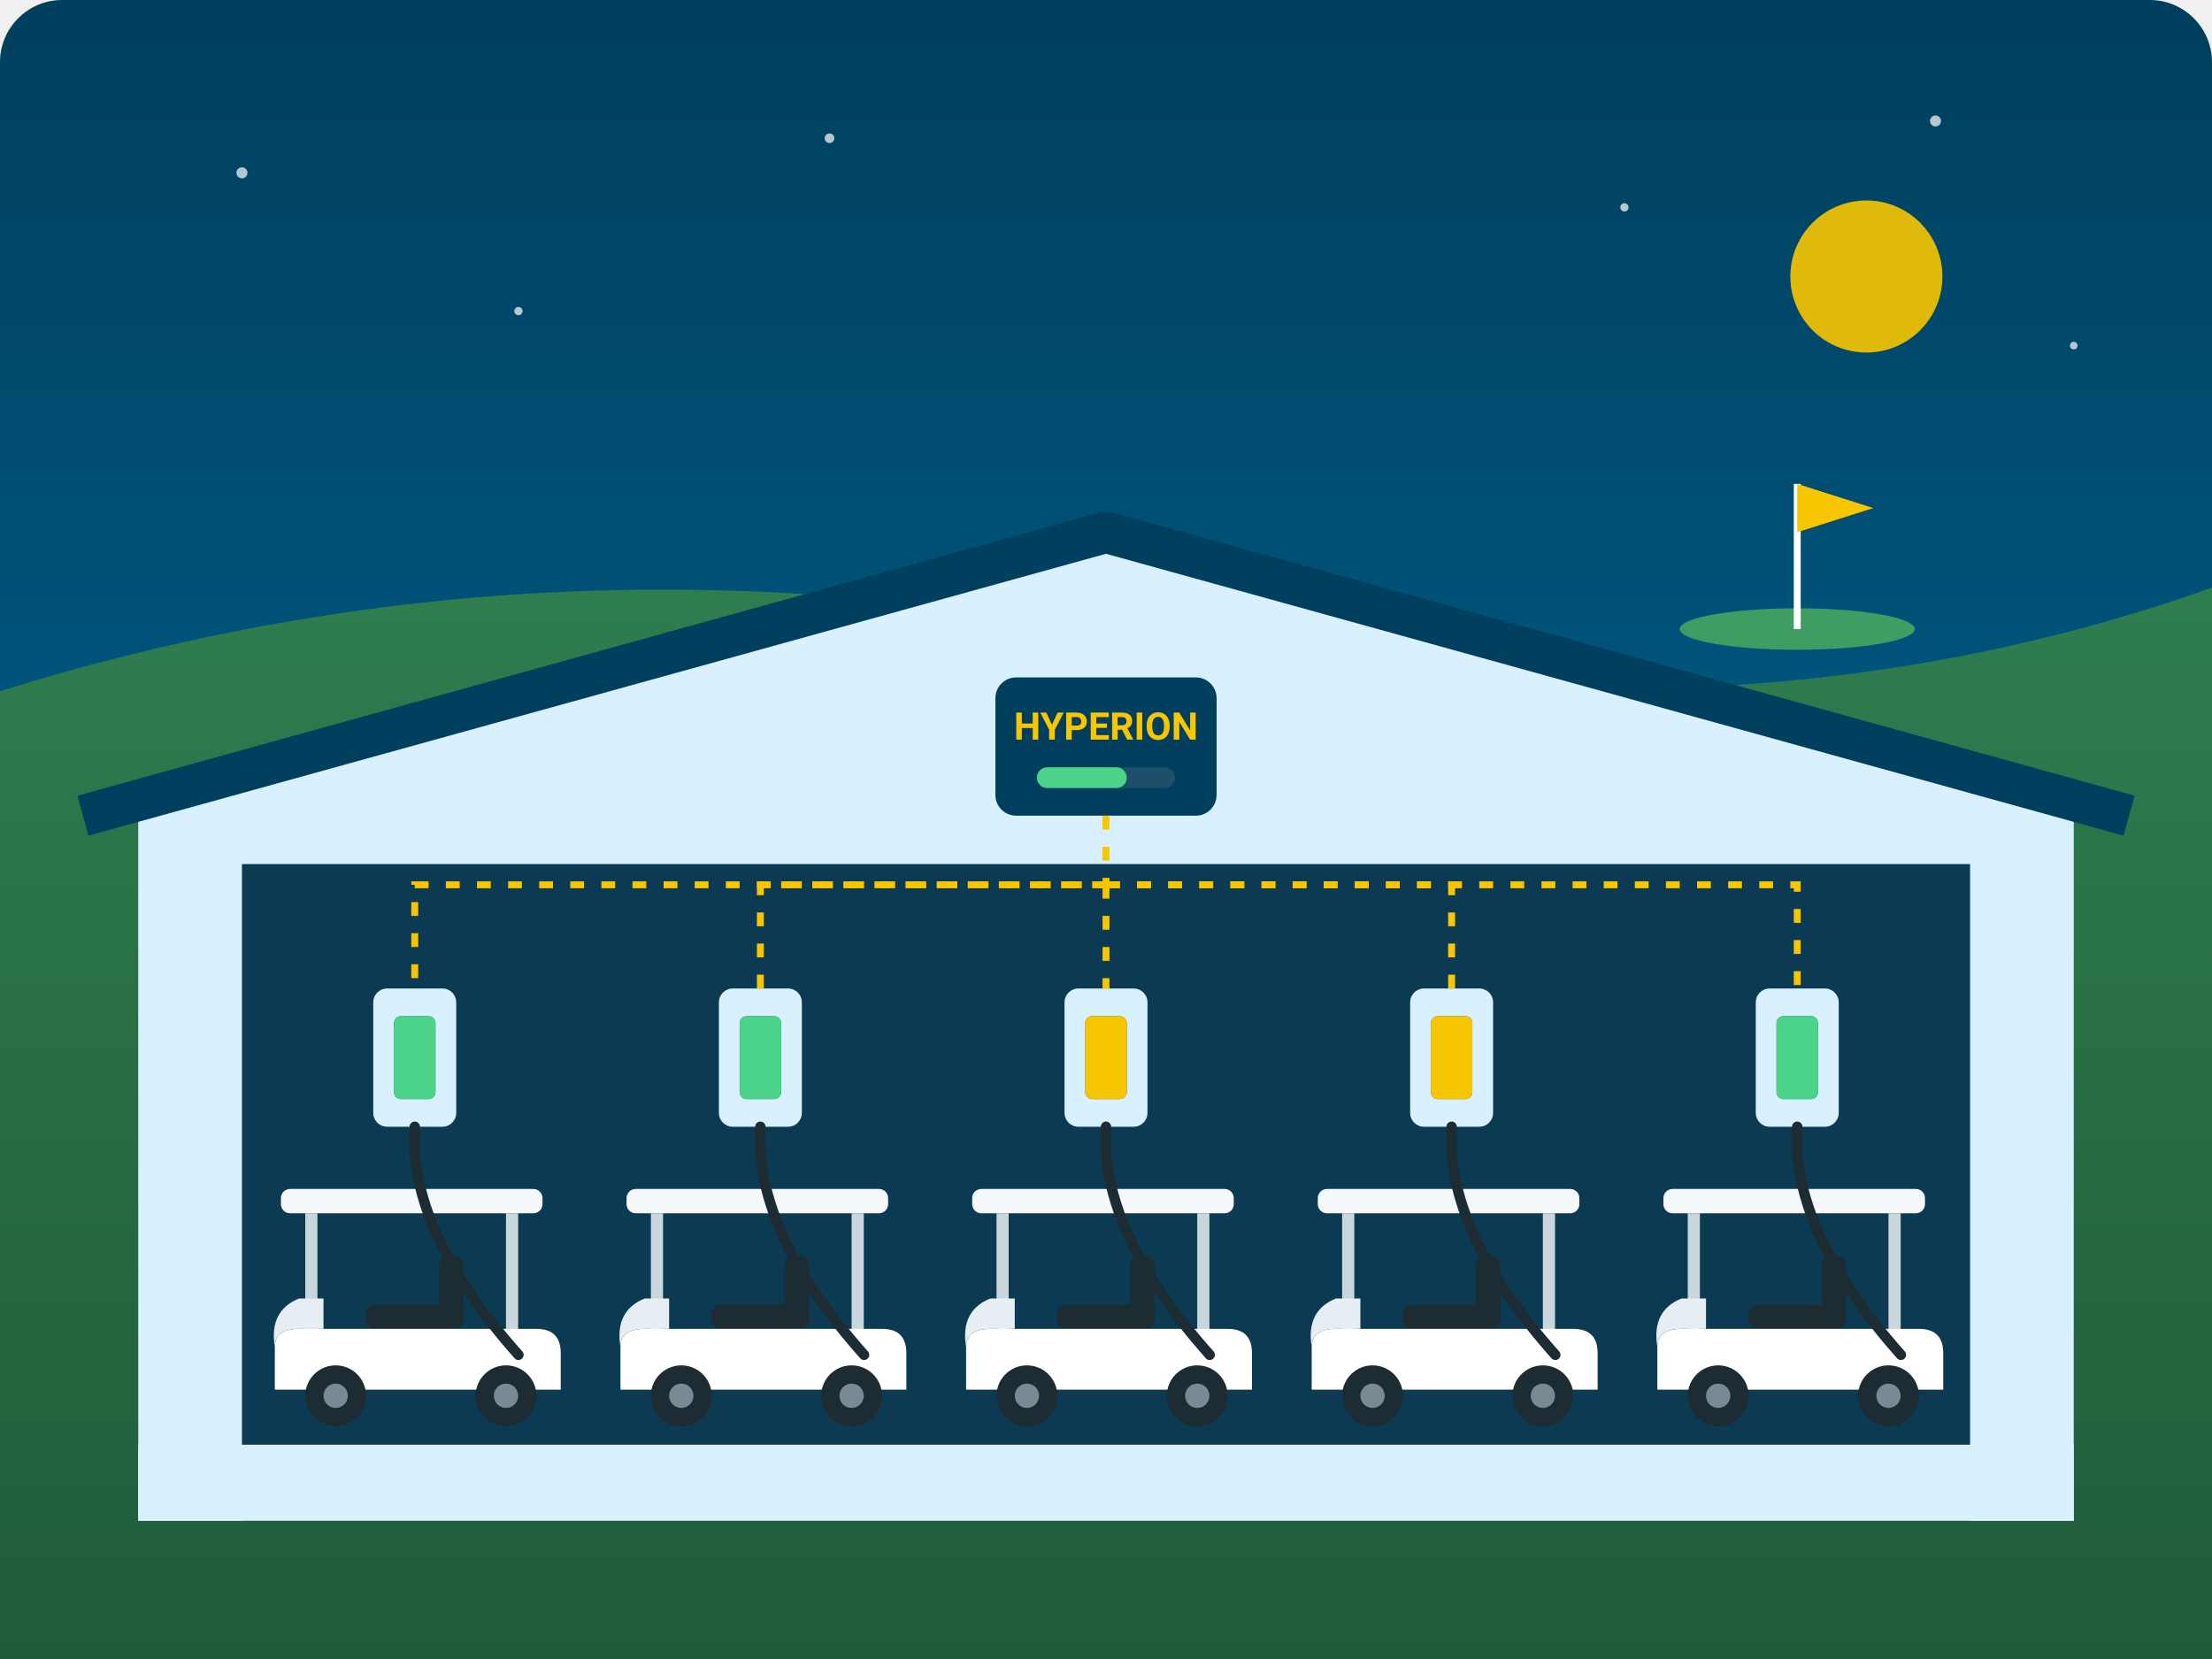
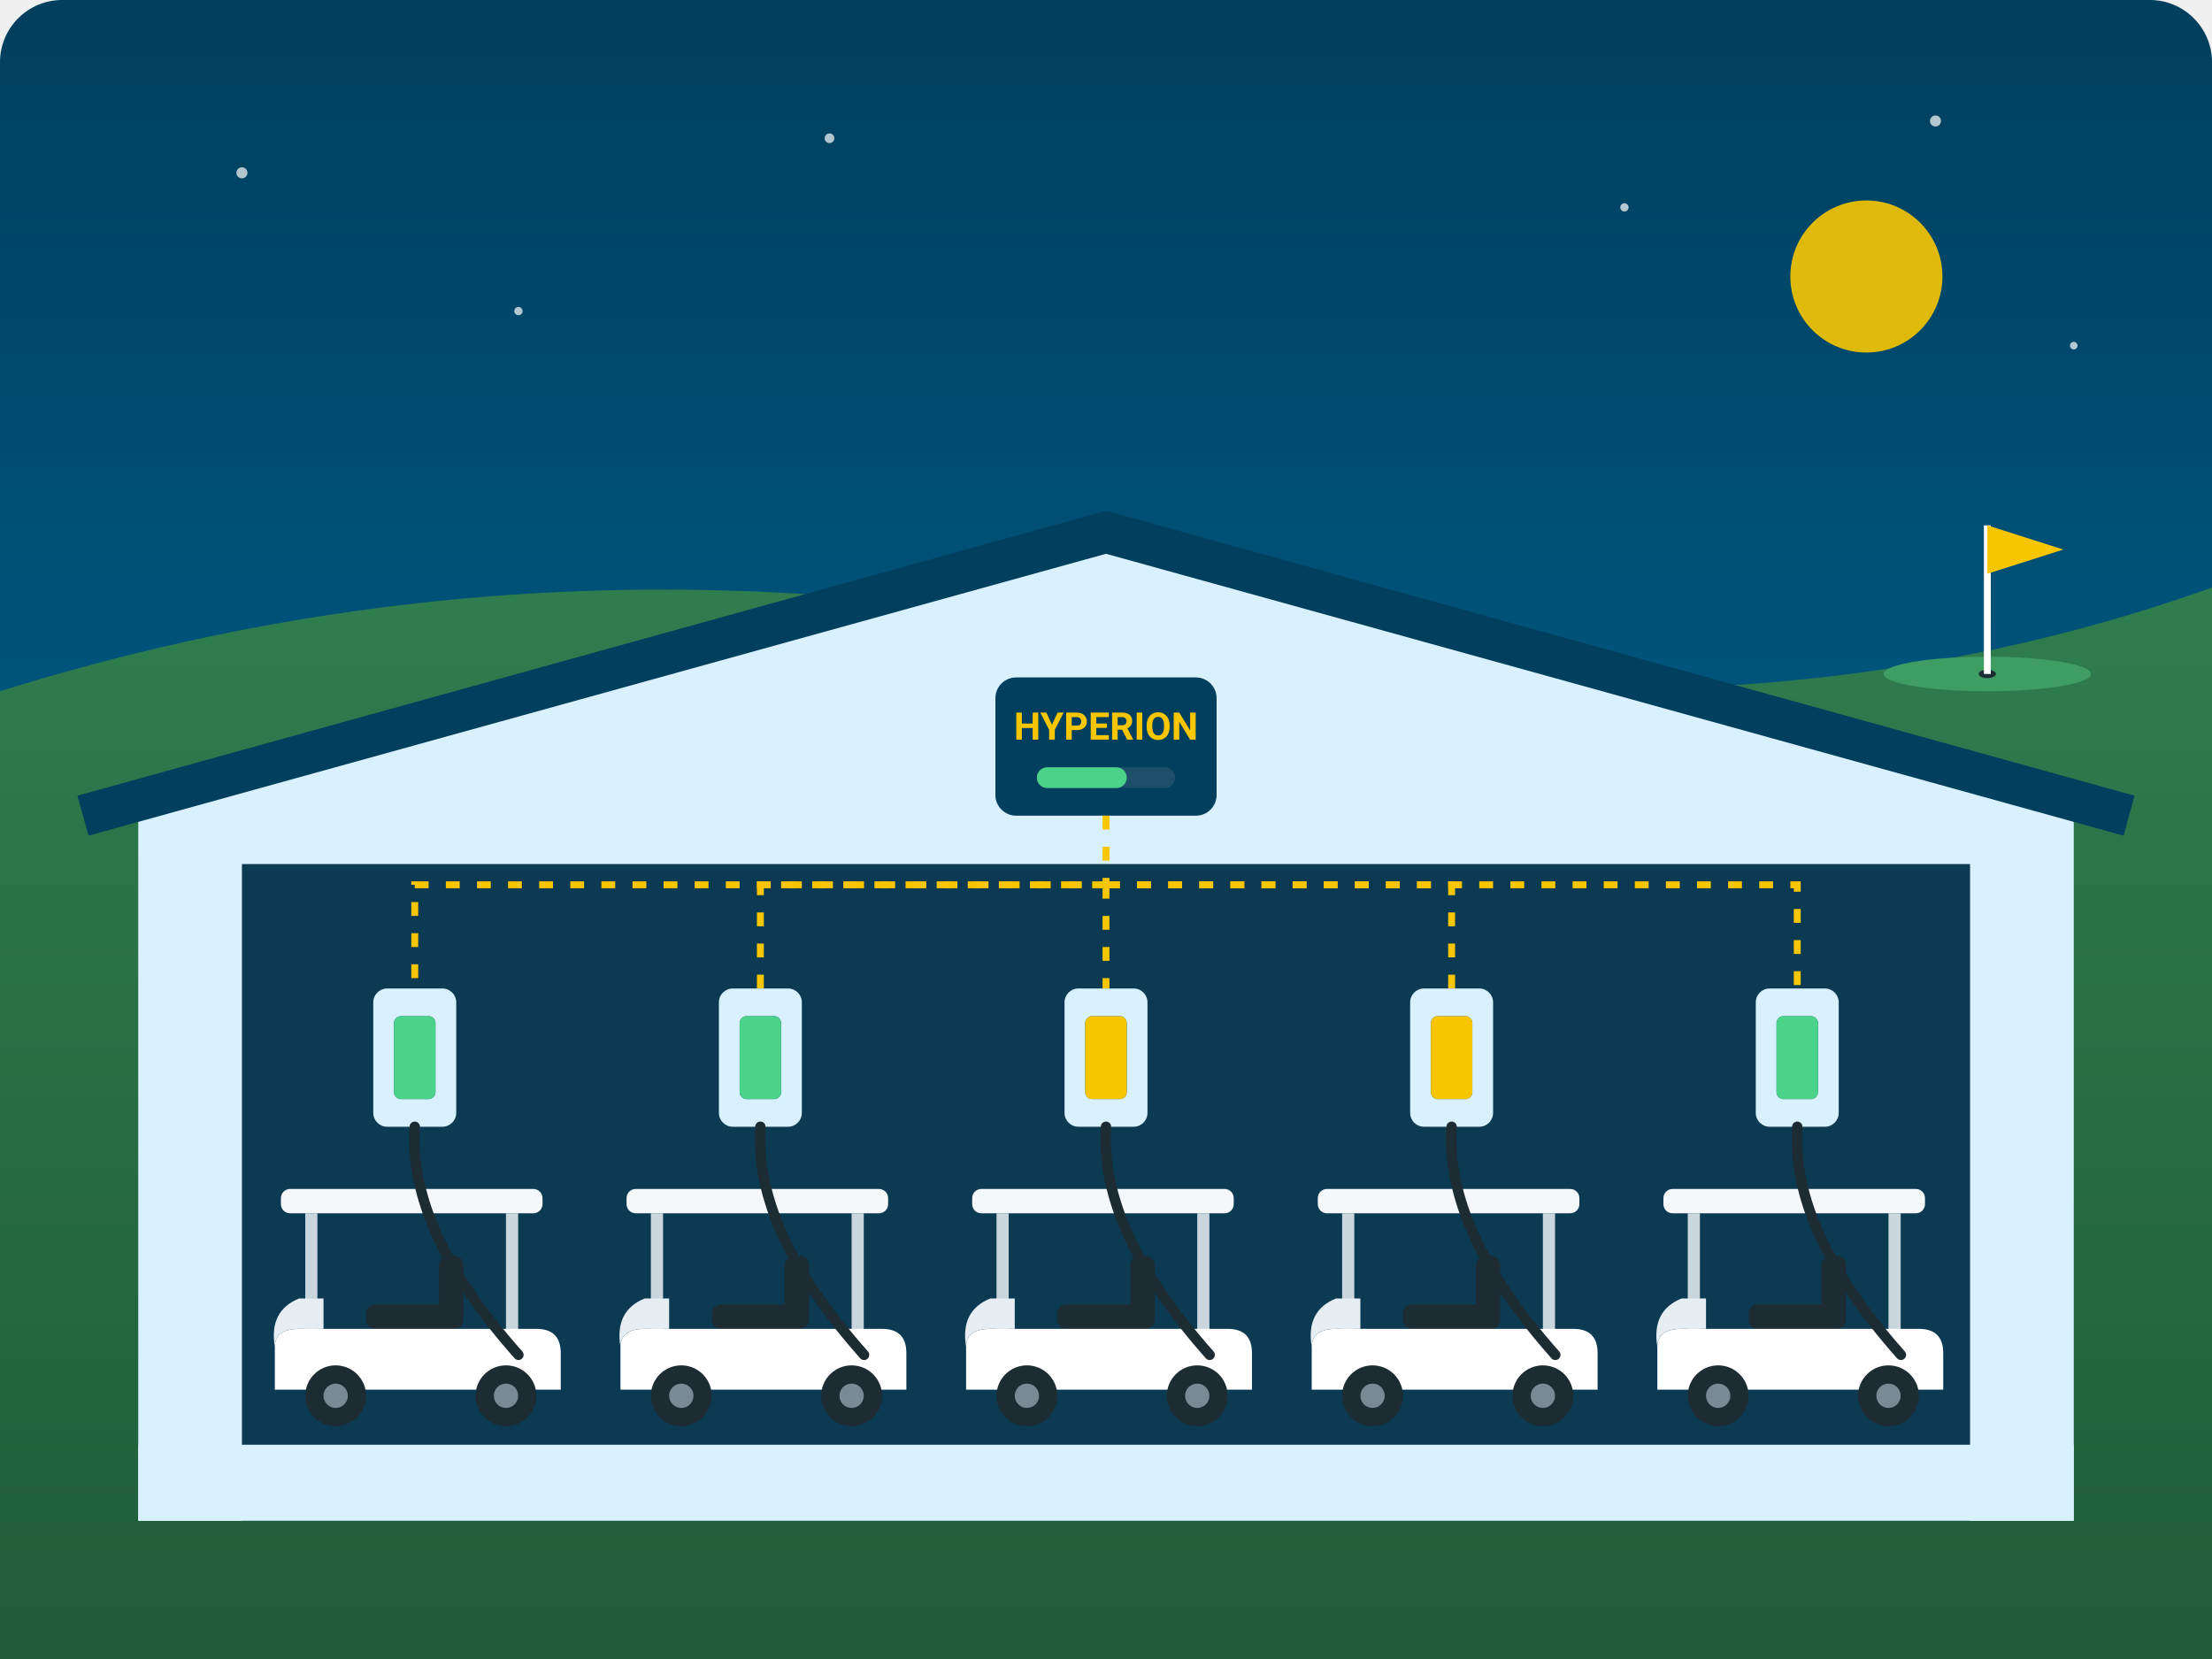
<svg xmlns="http://www.w3.org/2000/svg" class="hero-art" viewBox="0 0 640 480" role="img" aria-labelledby="heroArtTitle heroArtDesc">
  <defs>
    <linearGradient id="heroSky" x1="0" y1="0" x2="0" y2="1">
      <stop offset="0" stop-color="#003F5D" />
      <stop offset="0.65" stop-color="#005F8D" />
      <stop offset="1" stop-color="#3f8fb8" />
    </linearGradient>
    <linearGradient id="heroHill" x1="0" y1="0" x2="0" y2="1">
      <stop offset="0" stop-color="#2f7d4f" />
      <stop offset="1" stop-color="#1f5b39" />
    </linearGradient>
    <g id="heroCart">
      <rect x="6" y="0" width="86" height="8" rx="3" fill="#f4f8fb" />
      <rect x="14" y="8" width="4" height="46" fill="#c9d6de" />
      <rect x="80" y="8" width="4" height="40" fill="#c9d6de" />
      <rect x="34" y="38" width="30" height="8" rx="3" fill="#1d2b33" />
      <rect x="58" y="22" width="8" height="24" rx="3" fill="#1d2b33" />
      <path d="M4,52 Q4,46 12,46 L90,46 Q98,46 98,54 L98,66 L4,66 Z" fill="#ffffff" />
      <path d="M4,52 Q2,40 12,36 L20,36 L20,46 L12,46 Q4,46 4,52 Z" fill="#e6eef3" />
      <circle cx="24" cy="68" r="10" fill="#1d2b33" />
      <circle cx="24" cy="68" r="4" fill="#7a8a94" />
      <circle cx="80" cy="68" r="10" fill="#1d2b33" />
      <circle cx="80" cy="68" r="4" fill="#7a8a94" />
    </g>
  </defs>
  <rect width="640" height="480" rx="18" fill="url(#heroSky)" />
  <g fill="#ffffff" opacity="0.7">
    <circle cx="70" cy="50" r="1.6" />
    <circle cx="150" cy="90" r="1.2" />
    <circle cx="240" cy="40" r="1.4" />
    <circle cx="470" cy="60" r="1.2" />
    <circle cx="560" cy="35" r="1.6" />
    <circle cx="600" cy="100" r="1.1" />
  </g>
  <circle cx="540" cy="80" r="22" fill="#f7c600" opacity="0.9" />
  <path d="M0,200 Q160,150 330,185 T640,170 L640,480 L0,480 Z" fill="url(#heroHill)" />
-   <ellipse cx="520" cy="182" rx="34" ry="6" fill="#3f9d64" />
-   <line x1="520" y1="182" x2="520" y2="140" stroke="#ffffff" stroke-width="2" />
-   <path d="M520,140 L542,147 L520,154 Z" fill="#f7c600" />
+   <ellipse cx="575" cy="195" rx="30" ry="5" fill="#3f9d64" />
+   <ellipse cx="575" cy="195" rx="2.5" ry="1.2" fill="#1d2b33" />
+   <line x1="575" y1="195" x2="575" y2="152" stroke="#ffffff" stroke-width="2" />
+   <path d="M575,152 L597,159 L575,166 Z" fill="#f7c600" />
  <path d="M40,230 L320,160 L600,230 L600,440 L40,440 Z" fill="#d9f1ff" />
  <path d="M24,236 L320,154 L616,236" fill="none" stroke="#003F5D" stroke-width="12" stroke-linejoin="round" />
  <rect x="70" y="250" width="500" height="190" fill="#0b3a52" />
  <rect x="288" y="196" width="64" height="40" rx="6" fill="#003F5D" />
  <text x="320" y="214" text-anchor="middle" font-family="Roboto, sans-serif" font-size="11" font-weight="700" fill="#f7c600">HYPERION</text>
  <rect x="300" y="222" width="40" height="6" rx="3" fill="#1d4f6a" />
  <rect class="hero-load" x="300" y="222" width="26" height="6" rx="3" fill="#4cd38a" />
  <g fill="none" stroke="#f7c600" stroke-width="2" stroke-dasharray="4 5" class="hero-signal">
    <path d="M320,236 L320,256 L120,256 L120,286" />
    <path d="M320,256 L220,256 L220,286" />
    <path d="M320,256 L320,286" />
    <path d="M320,256 L420,256 L420,286" />
    <path d="M320,256 L520,256 L520,286" />
  </g>
  <g class="hero-chargers">
    <g transform="translate(108,286)">
      <rect width="24" height="40" rx="4" fill="#d9f1ff" />
      <rect x="6" y="8" width="12" height="24" rx="2" fill="#1d4f6a" />
      <rect class="hero-bar hero-bar-full" x="6" y="8" width="12" height="24" rx="2" fill="#4cd38a" />
    </g>
    <g transform="translate(208,286)">
      <rect width="24" height="40" rx="4" fill="#d9f1ff" />
      <rect x="6" y="8" width="12" height="24" rx="2" fill="#1d4f6a" />
      <rect class="hero-bar hero-bar-a" x="6" y="8" width="12" height="24" rx="2" fill="#4cd38a" />
    </g>
    <g transform="translate(308,286)">
      <rect width="24" height="40" rx="4" fill="#d9f1ff" />
      <rect x="6" y="8" width="12" height="24" rx="2" fill="#1d4f6a" />
      <rect class="hero-bar hero-bar-b" x="6" y="8" width="12" height="24" rx="2" fill="#f7c600" />
    </g>
    <g transform="translate(408,286)">
      <rect width="24" height="40" rx="4" fill="#d9f1ff" />
      <rect x="6" y="8" width="12" height="24" rx="2" fill="#1d4f6a" />
      <rect class="hero-bar hero-bar-c" x="6" y="8" width="12" height="24" rx="2" fill="#f7c600" />
    </g>
    <g transform="translate(508,286)">
      <rect width="24" height="40" rx="4" fill="#d9f1ff" />
      <rect x="6" y="8" width="12" height="24" rx="2" fill="#1d4f6a" />
      <rect class="hero-bar hero-bar-full" x="6" y="8" width="12" height="24" rx="2" fill="#4cd38a" />
    </g>
  </g>
  <use href="#heroCart" transform="translate(76,344) scale(0.88)" />
  <use href="#heroCart" transform="translate(176,344) scale(0.88)" />
  <use href="#heroCart" transform="translate(276,344) scale(0.88)" />
  <use href="#heroCart" transform="translate(376,344) scale(0.88)" />
  <use href="#heroCart" transform="translate(476,344) scale(0.88)" />
  <g fill="none" stroke="#1d2b33" stroke-width="3" stroke-linecap="round">
    <path d="M120,326 Q118,356 150,392" />
    <path d="M220,326 Q218,356 250,392" />
    <path d="M320,326 Q318,356 350,392" />
    <path d="M420,326 Q418,356 450,392" />
    <path d="M520,326 Q518,356 550,392" />
  </g>
  <rect x="40" y="418" width="560" height="22" fill="#d9f1ff" />
</svg>
